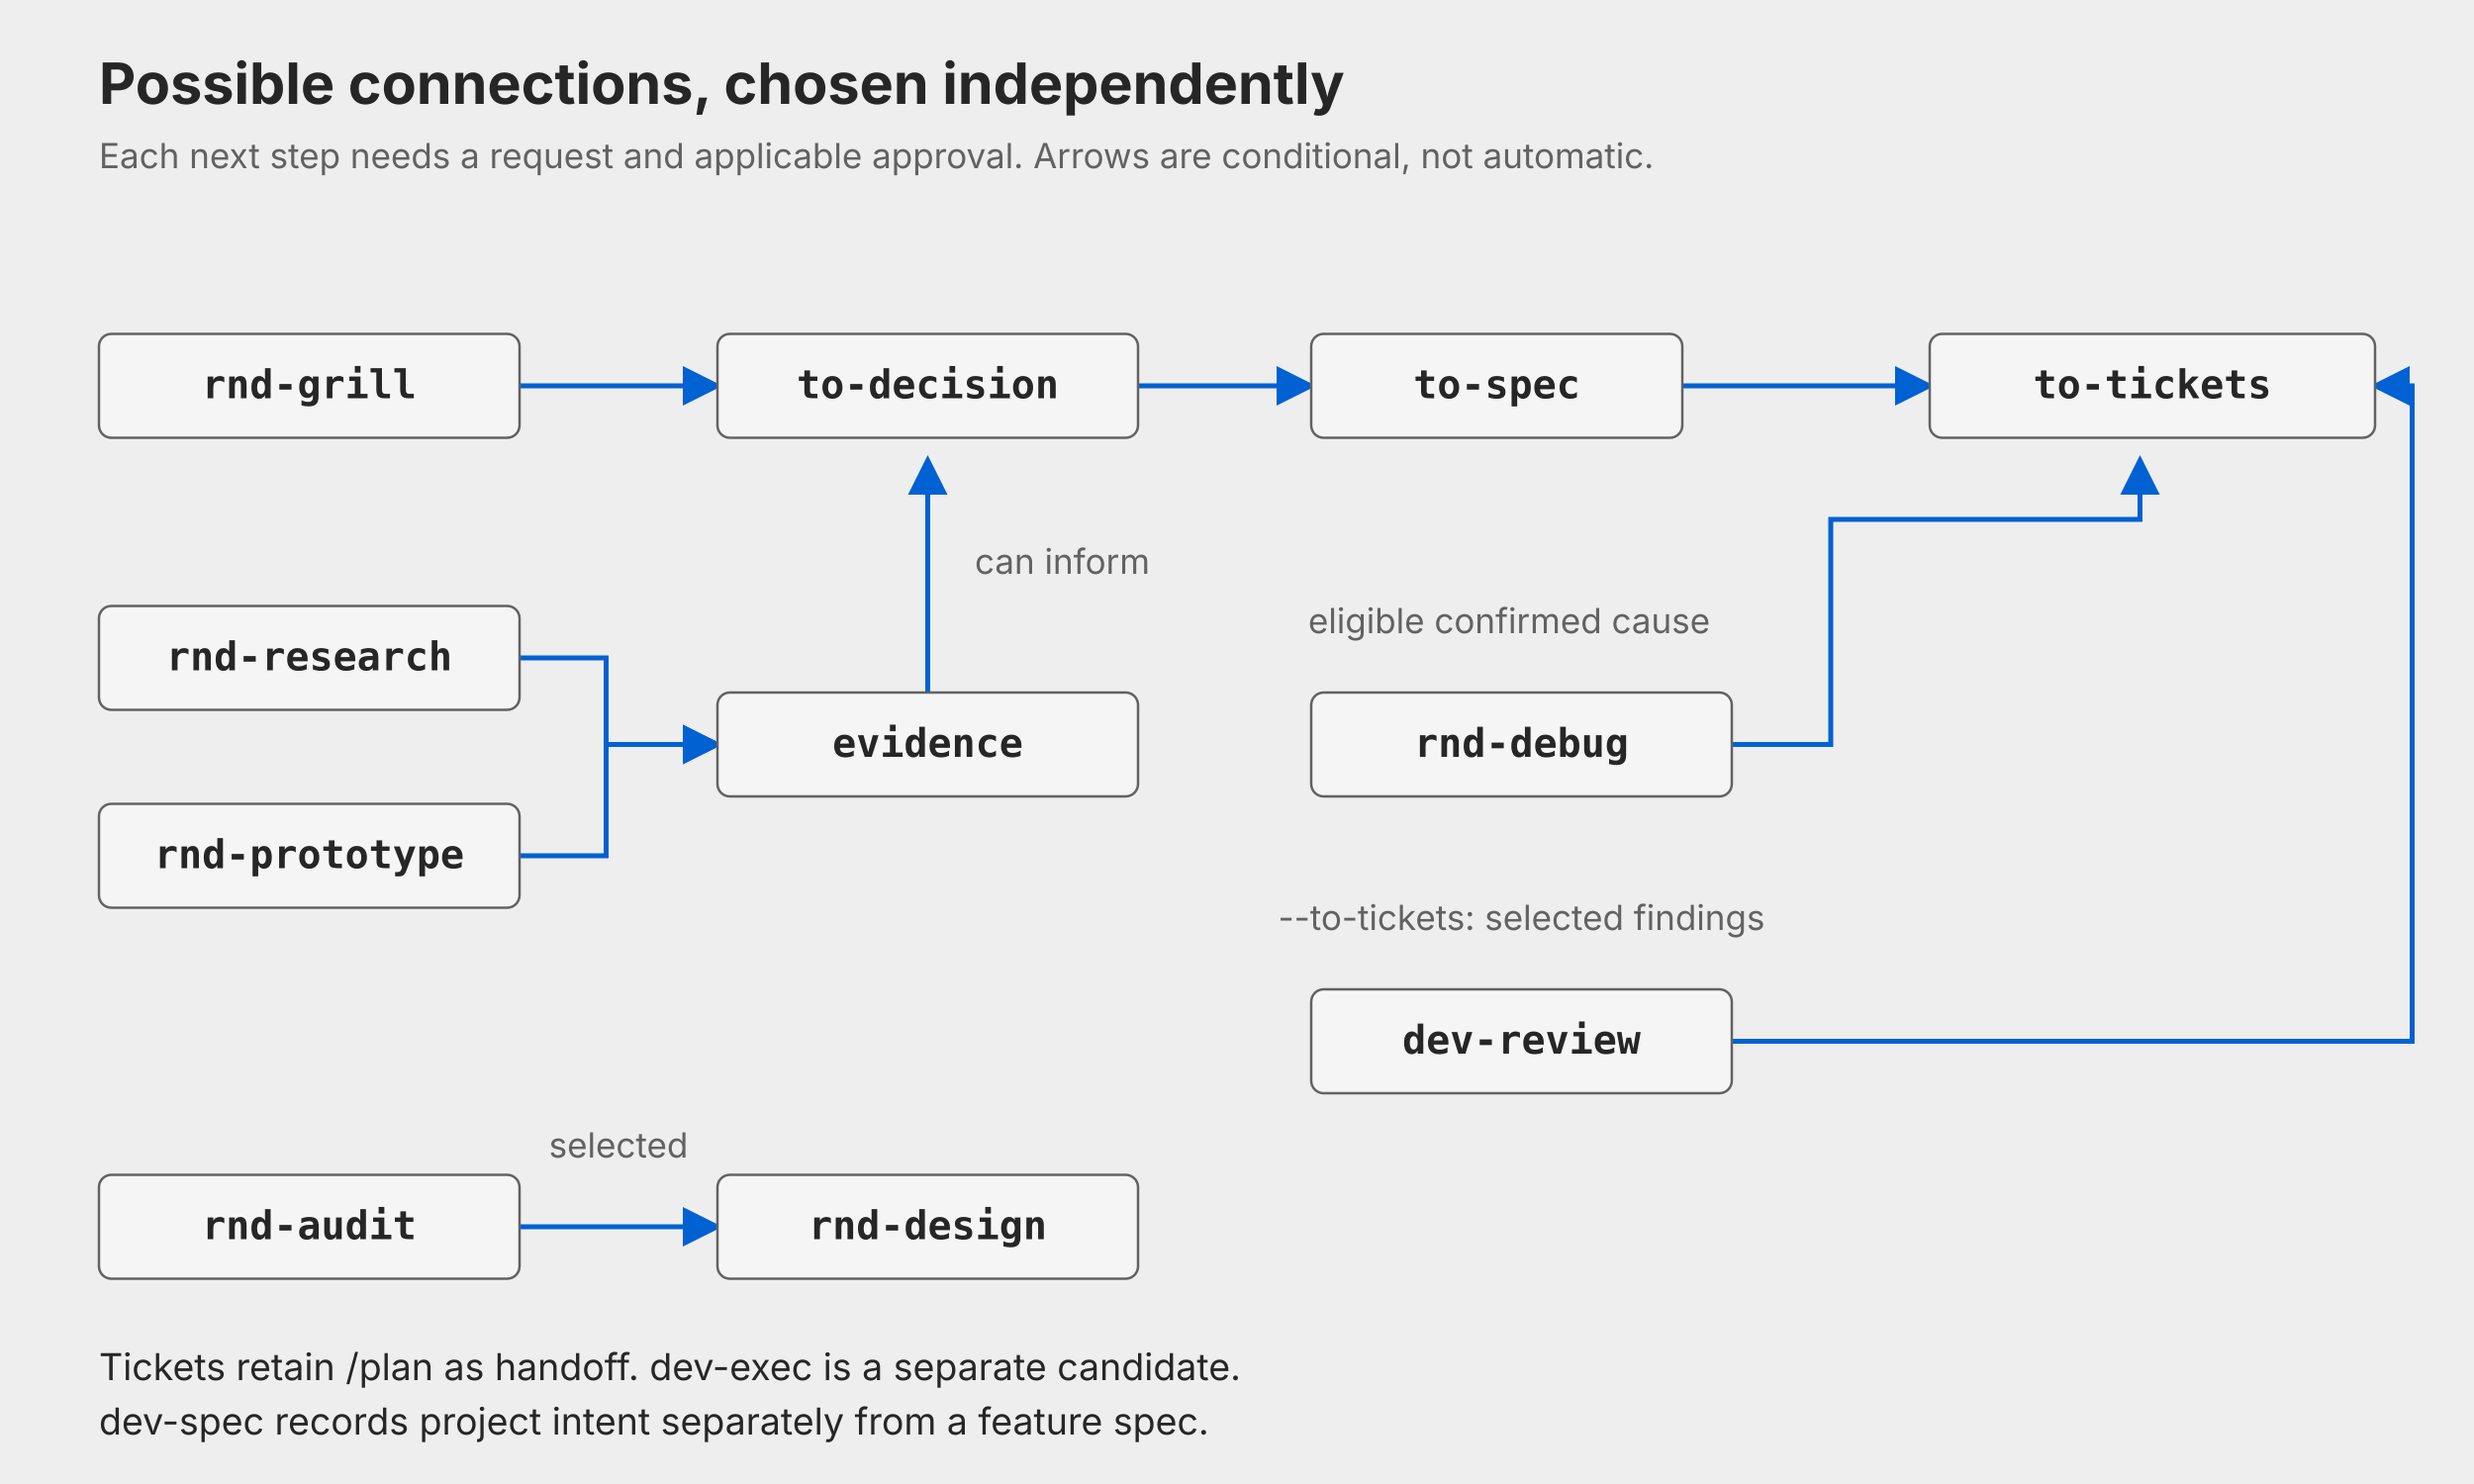
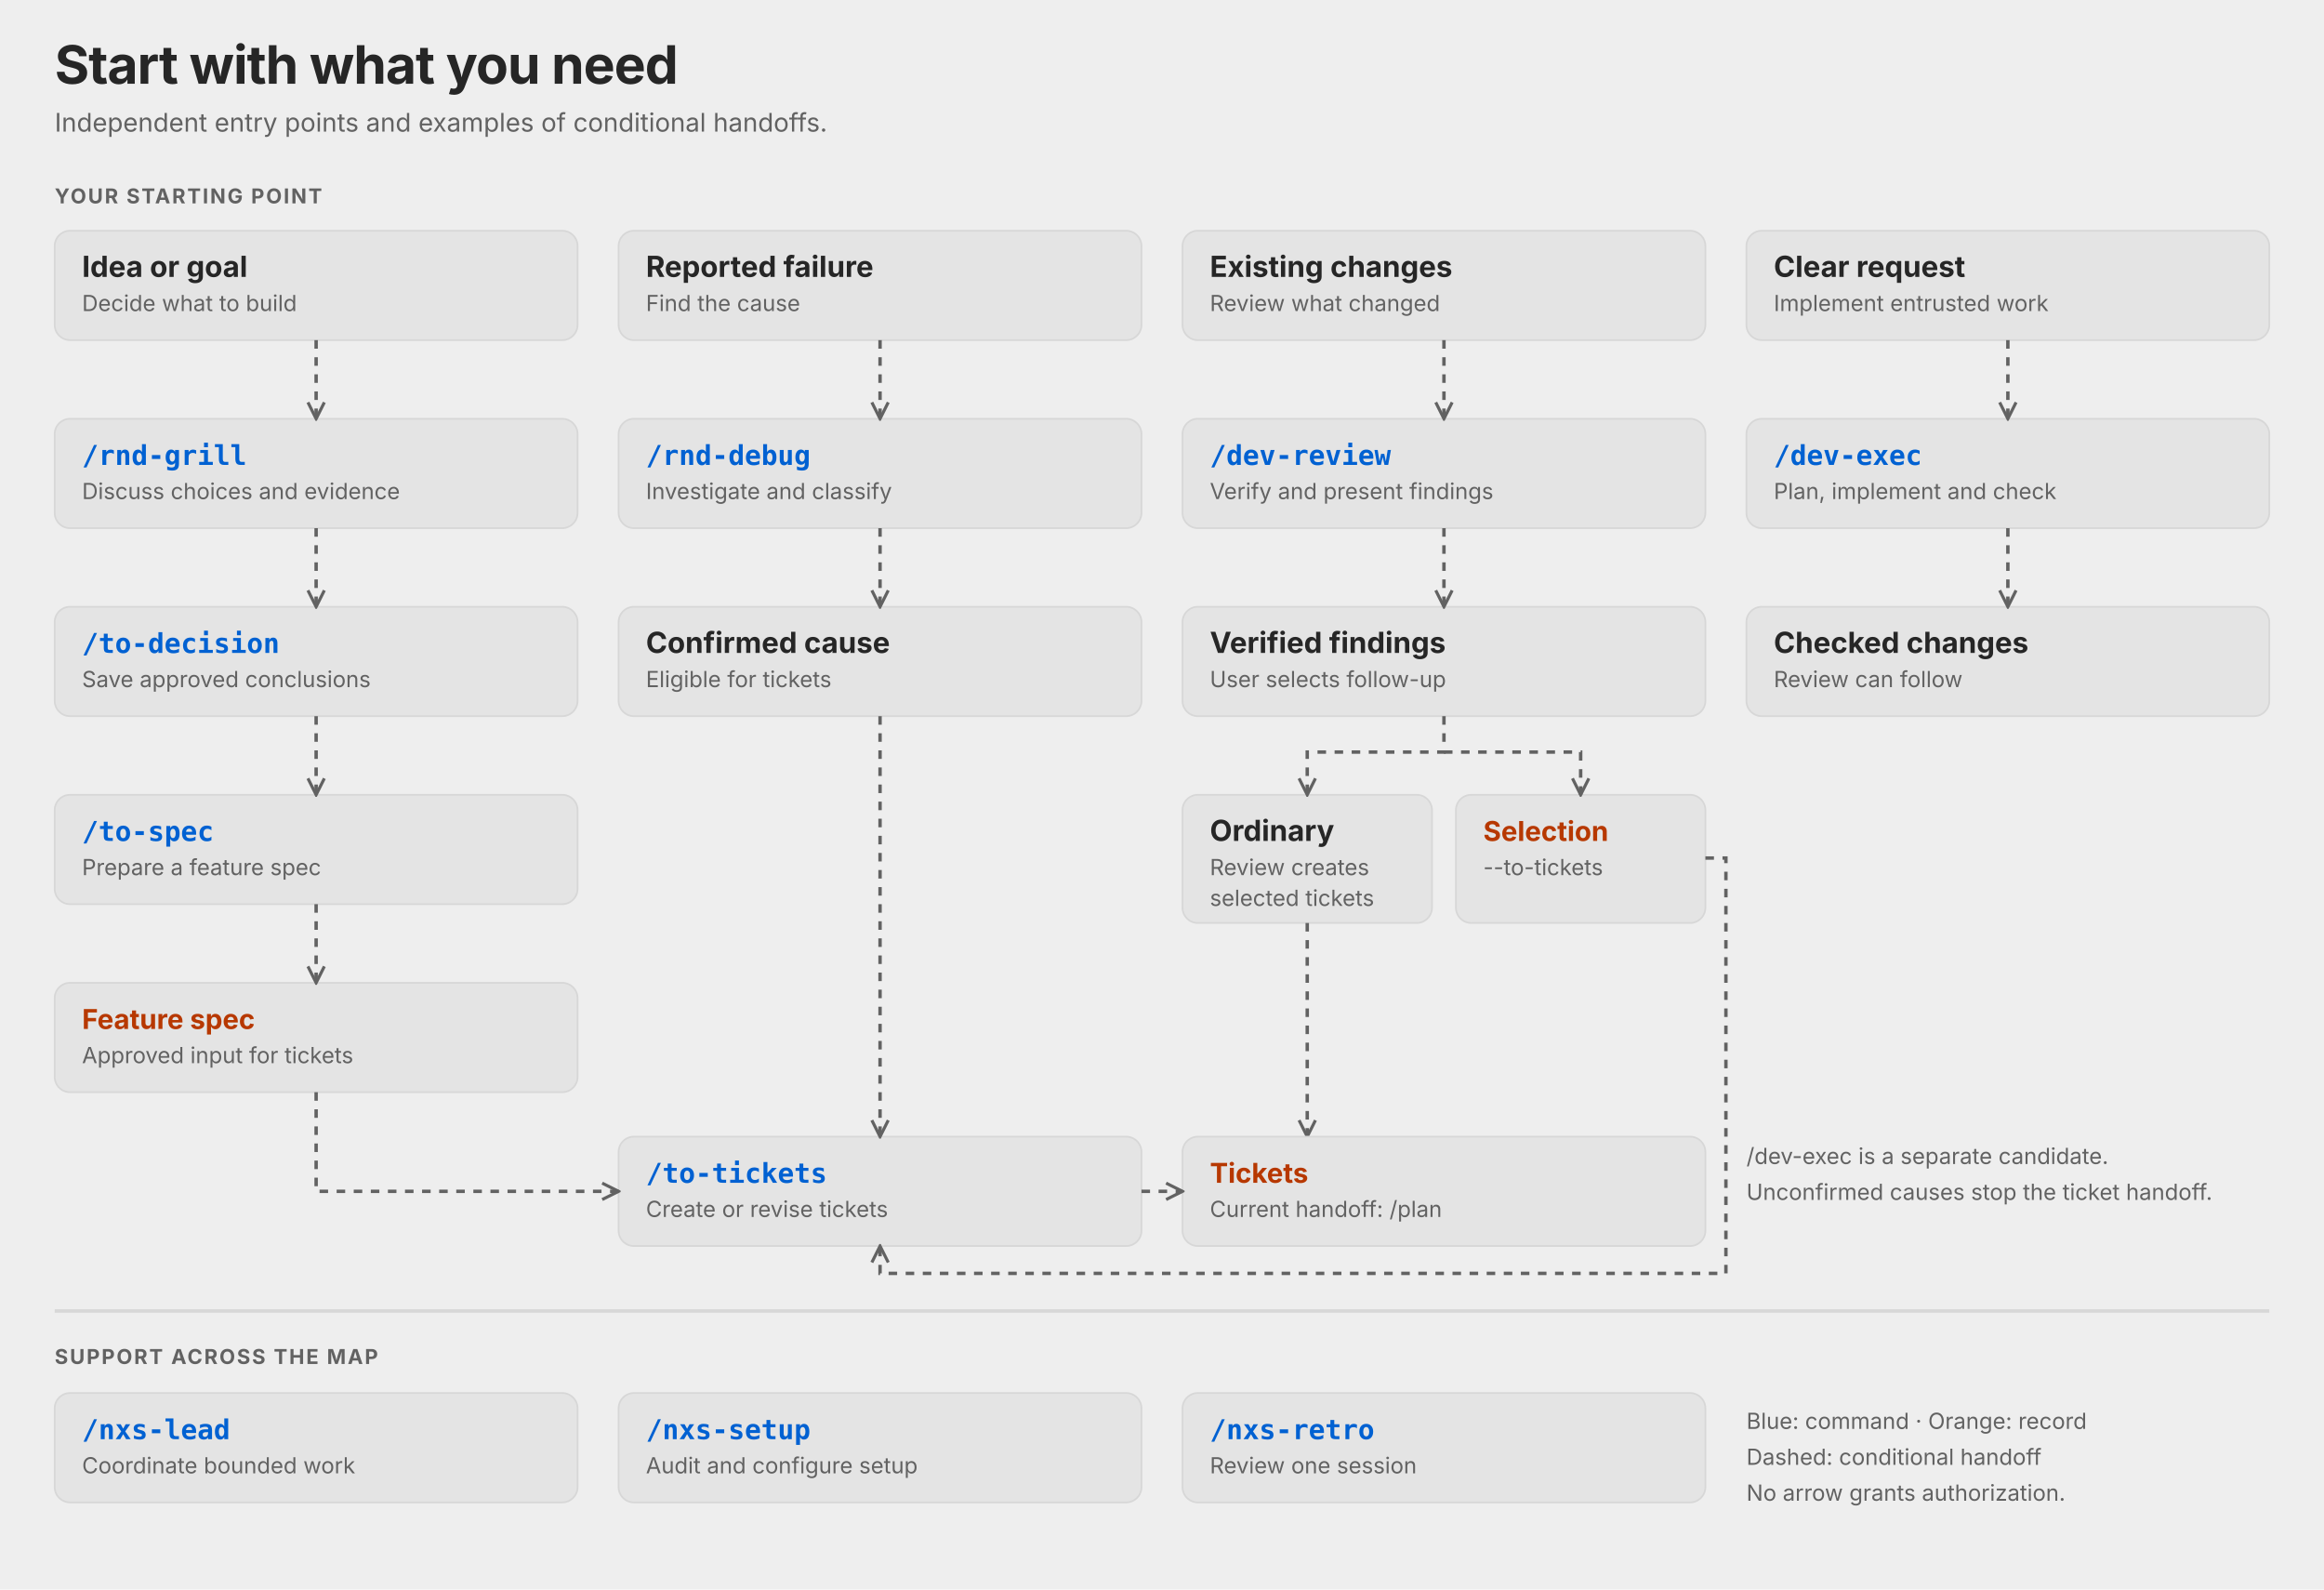
- <svg xmlns="http://www.w3.org/2000/svg" viewBox="0 0 1000 600" role="img" aria-labelledby="title desc">
+ <svg xmlns="http://www.w3.org/2000/svg" width="1360" height="930" viewBox="0 0 1360 930" role="img" aria-labelledby="title desc">
+   <rect width="1360" height="930" fill="#eeeeee" />
+   <style>text{font-family:system-ui,-apple-system,BlinkMacSystemFont,'Segoe UI',sans-serif;fill:#262626}.title{font-size:31px;font-weight:700;letter-spacing:-.5px}.subtitle{font-size:15px;fill:#626262}.label{font-size:12px;font-weight:700;letter-spacing:1px;fill:#626262}.heading{font-size:17px;font-weight:700}.small{font-size:13px;fill:#626262}.cmd{font-family:ui-monospace,'SFMono-Regular',Consolas,monospace;font-size:16px;font-weight:700;fill:#0061d2}.record{font-size:16px;font-weight:700;fill:#b73800}.arrow{fill:none;stroke:#626262;stroke-width:2;stroke-dasharray:5 5;marker-end:url(#arrow)}</style>
  <defs>
-     <marker id="arrow" markerWidth="8" markerHeight="8" refX="7" refY="4" orient="auto">
-       <path d="M0 0 L8 4 L0 8 Z" fill="#0061d2" />
+     <marker id="arrow" viewBox="0 0 10 10" refX="9" refY="5" markerWidth="6" markerHeight="6" orient="auto-start-reverse">
+       <path d="M 1 1 L 9 5 L 1 9" fill="none" stroke="#626262" stroke-width="1.5" />
    </marker>
  </defs>
-   <style>text{font-family:system-ui,-apple-system,sans-serif;fill:#262626}.title{font-size:23px;font-weight:700}.node{font-family:ui-monospace,SFMono-Regular,monospace;font-size:16px;font-weight:600}.label{font-size:14px;fill:#626262}.note{font-size:15px}</style>
-   <rect width="1000" height="600" fill="#eeeeee" />
-   <text x="40" y="42" class="title">Possible connections, chosen independently</text>
-   <text x="40" y="68" class="label">Each next step needs a request and applicable approval. Arrows are conditional, not automatic.</text>
-   <path d="M210 156 H290" fill="none" stroke="#0061d2" stroke-width="2" marker-end="url(#arrow)" />
-   <path d="M460 156 H530" fill="none" stroke="#0061d2" stroke-width="2" marker-end="url(#arrow)" />
-   <path d="M680 156 H780" fill="none" stroke="#0061d2" stroke-width="2" marker-end="url(#arrow)" />
-   <path d="M210 266 H245 V301 H290" fill="none" stroke="#0061d2" stroke-width="2" marker-end="url(#arrow)" />
-   <path d="M210 346 H245 V301 H290" fill="none" stroke="#0061d2" stroke-width="2" marker-end="url(#arrow)" />
-   <path d="M375 280 V186" fill="none" stroke="#0061d2" stroke-width="2" marker-end="url(#arrow)" />
-   <path d="M700 301 H740 V210 H865 V186" fill="none" stroke="#0061d2" stroke-width="2" marker-end="url(#arrow)" />
-   <path d="M700 421 H975 V156 H960" fill="none" stroke="#0061d2" stroke-width="2" marker-end="url(#arrow)" />
-   <path d="M210 496 H290" fill="none" stroke="#0061d2" stroke-width="2" marker-end="url(#arrow)" />
-   <rect x="40" y="135" width="170" height="42" rx="5" fill="#f5f5f5" stroke="#626262" />
-   <text x="125.0" y="161" text-anchor="middle" class="node">rnd-grill</text>
-   <rect x="290" y="135" width="170" height="42" rx="5" fill="#f5f5f5" stroke="#626262" />
-   <text x="375.0" y="161" text-anchor="middle" class="node">to-decision</text>
-   <rect x="530" y="135" width="150" height="42" rx="5" fill="#f5f5f5" stroke="#626262" />
-   <text x="605.0" y="161" text-anchor="middle" class="node">to-spec</text>
-   <rect x="780" y="135" width="180" height="42" rx="5" fill="#f5f5f5" stroke="#626262" />
-   <text x="870.0" y="161" text-anchor="middle" class="node">to-tickets</text>
-   <rect x="40" y="245" width="170" height="42" rx="5" fill="#f5f5f5" stroke="#626262" />
-   <text x="125.0" y="271" text-anchor="middle" class="node">rnd-research</text>
-   <rect x="40" y="325" width="170" height="42" rx="5" fill="#f5f5f5" stroke="#626262" />
-   <text x="125.0" y="351" text-anchor="middle" class="node">rnd-prototype</text>
-   <rect x="290" y="280" width="170" height="42" rx="5" fill="#f5f5f5" stroke="#626262" />
-   <text x="375.0" y="306" text-anchor="middle" class="node">evidence</text>
-   <rect x="530" y="280" width="170" height="42" rx="5" fill="#f5f5f5" stroke="#626262" />
-   <text x="615.0" y="306" text-anchor="middle" class="node">rnd-debug</text>
-   <rect x="530" y="400" width="170" height="42" rx="5" fill="#f5f5f5" stroke="#626262" />
-   <text x="615.0" y="426" text-anchor="middle" class="node">dev-review</text>
-   <rect x="40" y="475" width="170" height="42" rx="5" fill="#f5f5f5" stroke="#626262" />
-   <text x="125.0" y="501" text-anchor="middle" class="node">rnd-audit</text>
-   <rect x="290" y="475" width="170" height="42" rx="5" fill="#f5f5f5" stroke="#626262" />
-   <text x="375.0" y="501" text-anchor="middle" class="node">rnd-design</text>
-   <text x="394" y="232" class="label">can inform</text>
-   <text x="610" y="256" text-anchor="middle" class="label">eligible confirmed cause</text>
-   <text x="615" y="376" text-anchor="middle" class="label">--to-tickets: selected findings</text>
-   <text x="250" y="468" text-anchor="middle" class="label">selected</text>
-   <text x="40" y="558" class="note">Tickets retain /plan as handoff. dev-exec is a separate candidate.</text>
-   <text x="40" y="580" class="note">dev-spec records project intent separately from a feature spec.</text>
+   <text x="32" y="49" class="title">Start with what you need</text>
+   <text x="32" y="77" class="subtitle">Independent entry points and examples of conditional handoffs.</text>
+   <text x="32" y="119" class="label">YOUR STARTING POINT</text>
+   <rect x="32" y="135" width="306" height="64" rx="9" fill="#e4e4e4" stroke="#d7d7d7" />
+   <text x="48" y="162" class="heading">Idea or goal</text>
+   <text x="48" y="182" class="small">Decide what to build</text>
+   <rect x="362" y="135" width="306" height="64" rx="9" fill="#e4e4e4" stroke="#d7d7d7" />
+   <text x="378" y="162" class="heading">Reported failure</text>
+   <text x="378" y="182" class="small">Find the cause</text>
+   <rect x="692" y="135" width="306" height="64" rx="9" fill="#e4e4e4" stroke="#d7d7d7" />
+   <text x="708" y="162" class="heading">Existing changes</text>
+   <text x="708" y="182" class="small">Review what changed</text>
+   <rect x="1022" y="135" width="306" height="64" rx="9" fill="#e4e4e4" stroke="#d7d7d7" />
+   <text x="1038" y="162" class="heading">Clear request</text>
+   <text x="1038" y="182" class="small">Implement entrusted work</text>
+   <rect x="32" y="245" width="306" height="64" rx="9" fill="#e4e4e4" stroke="#d7d7d7" />
+   <text x="48" y="272" class="cmd">/rnd-grill</text>
+   <text x="48" y="292" class="small">Discuss choices and evidence</text>
+   <rect x="362" y="245" width="306" height="64" rx="9" fill="#e4e4e4" stroke="#d7d7d7" />
+   <text x="378" y="272" class="cmd">/rnd-debug</text>
+   <text x="378" y="292" class="small">Investigate and classify</text>
+   <rect x="692" y="245" width="306" height="64" rx="9" fill="#e4e4e4" stroke="#d7d7d7" />
+   <text x="708" y="272" class="cmd">/dev-review</text>
+   <text x="708" y="292" class="small">Verify and present findings</text>
+   <rect x="1022" y="245" width="306" height="64" rx="9" fill="#e4e4e4" stroke="#d7d7d7" />
+   <text x="1038" y="272" class="cmd">/dev-exec</text>
+   <text x="1038" y="292" class="small">Plan, implement and check</text>
+   <rect x="32" y="355" width="306" height="64" rx="9" fill="#e4e4e4" stroke="#d7d7d7" />
+   <text x="48" y="382" class="cmd">/to-decision</text>
+   <text x="48" y="402" class="small">Save approved conclusions</text>
+   <rect x="362" y="355" width="306" height="64" rx="9" fill="#e4e4e4" stroke="#d7d7d7" />
+   <text x="378" y="382" class="heading">Confirmed cause</text>
+   <text x="378" y="402" class="small">Eligible for tickets</text>
+   <rect x="692" y="355" width="306" height="64" rx="9" fill="#e4e4e4" stroke="#d7d7d7" />
+   <text x="708" y="382" class="heading">Verified findings</text>
+   <text x="708" y="402" class="small">User selects follow-up</text>
+   <rect x="1022" y="355" width="306" height="64" rx="9" fill="#e4e4e4" stroke="#d7d7d7" />
+   <text x="1038" y="382" class="heading">Checked changes</text>
+   <text x="1038" y="402" class="small">Review can follow</text>
+   <path d="M185 199 V245" class="arrow" />
+   <path d="M185 309 V355" class="arrow" />
+   <path d="M515 199 V245" class="arrow" />
+   <path d="M515 309 V355" class="arrow" />
+   <path d="M845 199 V245" class="arrow" />
+   <path d="M845 309 V355" class="arrow" />
+   <path d="M1175 199 V245" class="arrow" />
+   <path d="M1175 309 V355" class="arrow" />
+   <rect x="32" y="465" width="306" height="64" rx="9" fill="#e4e4e4" stroke="#d7d7d7" />
+   <text x="48" y="492" class="cmd">/to-spec</text>
+   <text x="48" y="512" class="small">Prepare a feature spec</text>
+   <path d="M185 419 V465" class="arrow" />
+   <rect x="32" y="575" width="306" height="64" rx="9" fill="#e4e4e4" stroke="#d7d7d7" />
+   <text x="48" y="602" class="record">Feature spec</text>
+   <text x="48" y="622" class="small">Approved input for tickets</text>
+   <path d="M185 529 V575" class="arrow" />
+   <rect x="692" y="465" width="146" height="75" rx="9" fill="#e4e4e4" stroke="#d7d7d7" />
+   <text x="708" y="492" class="heading">Ordinary</text>
+   <text x="708" y="512" class="small">Review creates</text>
+   <text x="708" y="530" class="small">selected tickets</text>
+   <rect x="852" y="465" width="146" height="75" rx="9" fill="#e4e4e4" stroke="#d7d7d7" />
+   <text x="868" y="492" class="record">Selection</text>
+   <text x="868" y="512" class="small">--to-tickets</text>
+   <path d="M845 419 V440 H765 V465" class="arrow" />
+   <path d="M845 440 H925 V465" class="arrow" />
+   <rect x="362" y="665" width="306" height="64" rx="9" fill="#e4e4e4" stroke="#d7d7d7" />
+   <text x="378" y="692" class="cmd">/to-tickets</text>
+   <text x="378" y="712" class="small">Create or revise tickets</text>
+   <path d="M185 639 V697 H362" class="arrow" />
+   <path d="M515 419 V665" class="arrow" />
+   <path d="M998 502 H1010 V745 H515 V729" class="arrow" />
+   <path d="M765 540 V665" class="arrow" />
+   <rect x="692" y="665" width="306" height="64" rx="9" fill="#e4e4e4" stroke="#d7d7d7" />
+   <text x="708" y="692" class="record">Tickets</text>
+   <text x="708" y="712" class="small">Current handoff: /plan</text>
+   <path d="M668 697 H692" class="arrow" />
+   <text x="1022" y="681" class="small">/dev-exec is a separate candidate.</text>
+   <text x="1022" y="702" class="small">Unconfirmed causes stop the ticket handoff.</text>
+   <line x1="32" y1="767" x2="1328" y2="767" stroke="#d7d7d7" stroke-width="2" />
+   <text x="32" y="798" class="label">SUPPORT ACROSS THE MAP</text>
+   <rect x="32" y="815" width="306" height="64" rx="9" fill="#e4e4e4" stroke="#d7d7d7" />
+   <text x="48" y="842" class="cmd">/nxs-lead</text>
+   <text x="48" y="862" class="small">Coordinate bounded work</text>
+   <rect x="362" y="815" width="306" height="64" rx="9" fill="#e4e4e4" stroke="#d7d7d7" />
+   <text x="378" y="842" class="cmd">/nxs-setup</text>
+   <text x="378" y="862" class="small">Audit and configure setup</text>
+   <rect x="692" y="815" width="306" height="64" rx="9" fill="#e4e4e4" stroke="#d7d7d7" />
+   <text x="708" y="842" class="cmd">/nxs-retro</text>
+   <text x="708" y="862" class="small">Review one session</text>
+   <text x="1022" y="836" class="small">Blue: command · Orange: record</text>
+   <text x="1022" y="857" class="small">Dashed: conditional handoff</text>
+   <text x="1022" y="878" class="small">No arrow grants authorization.</text>
</svg>
